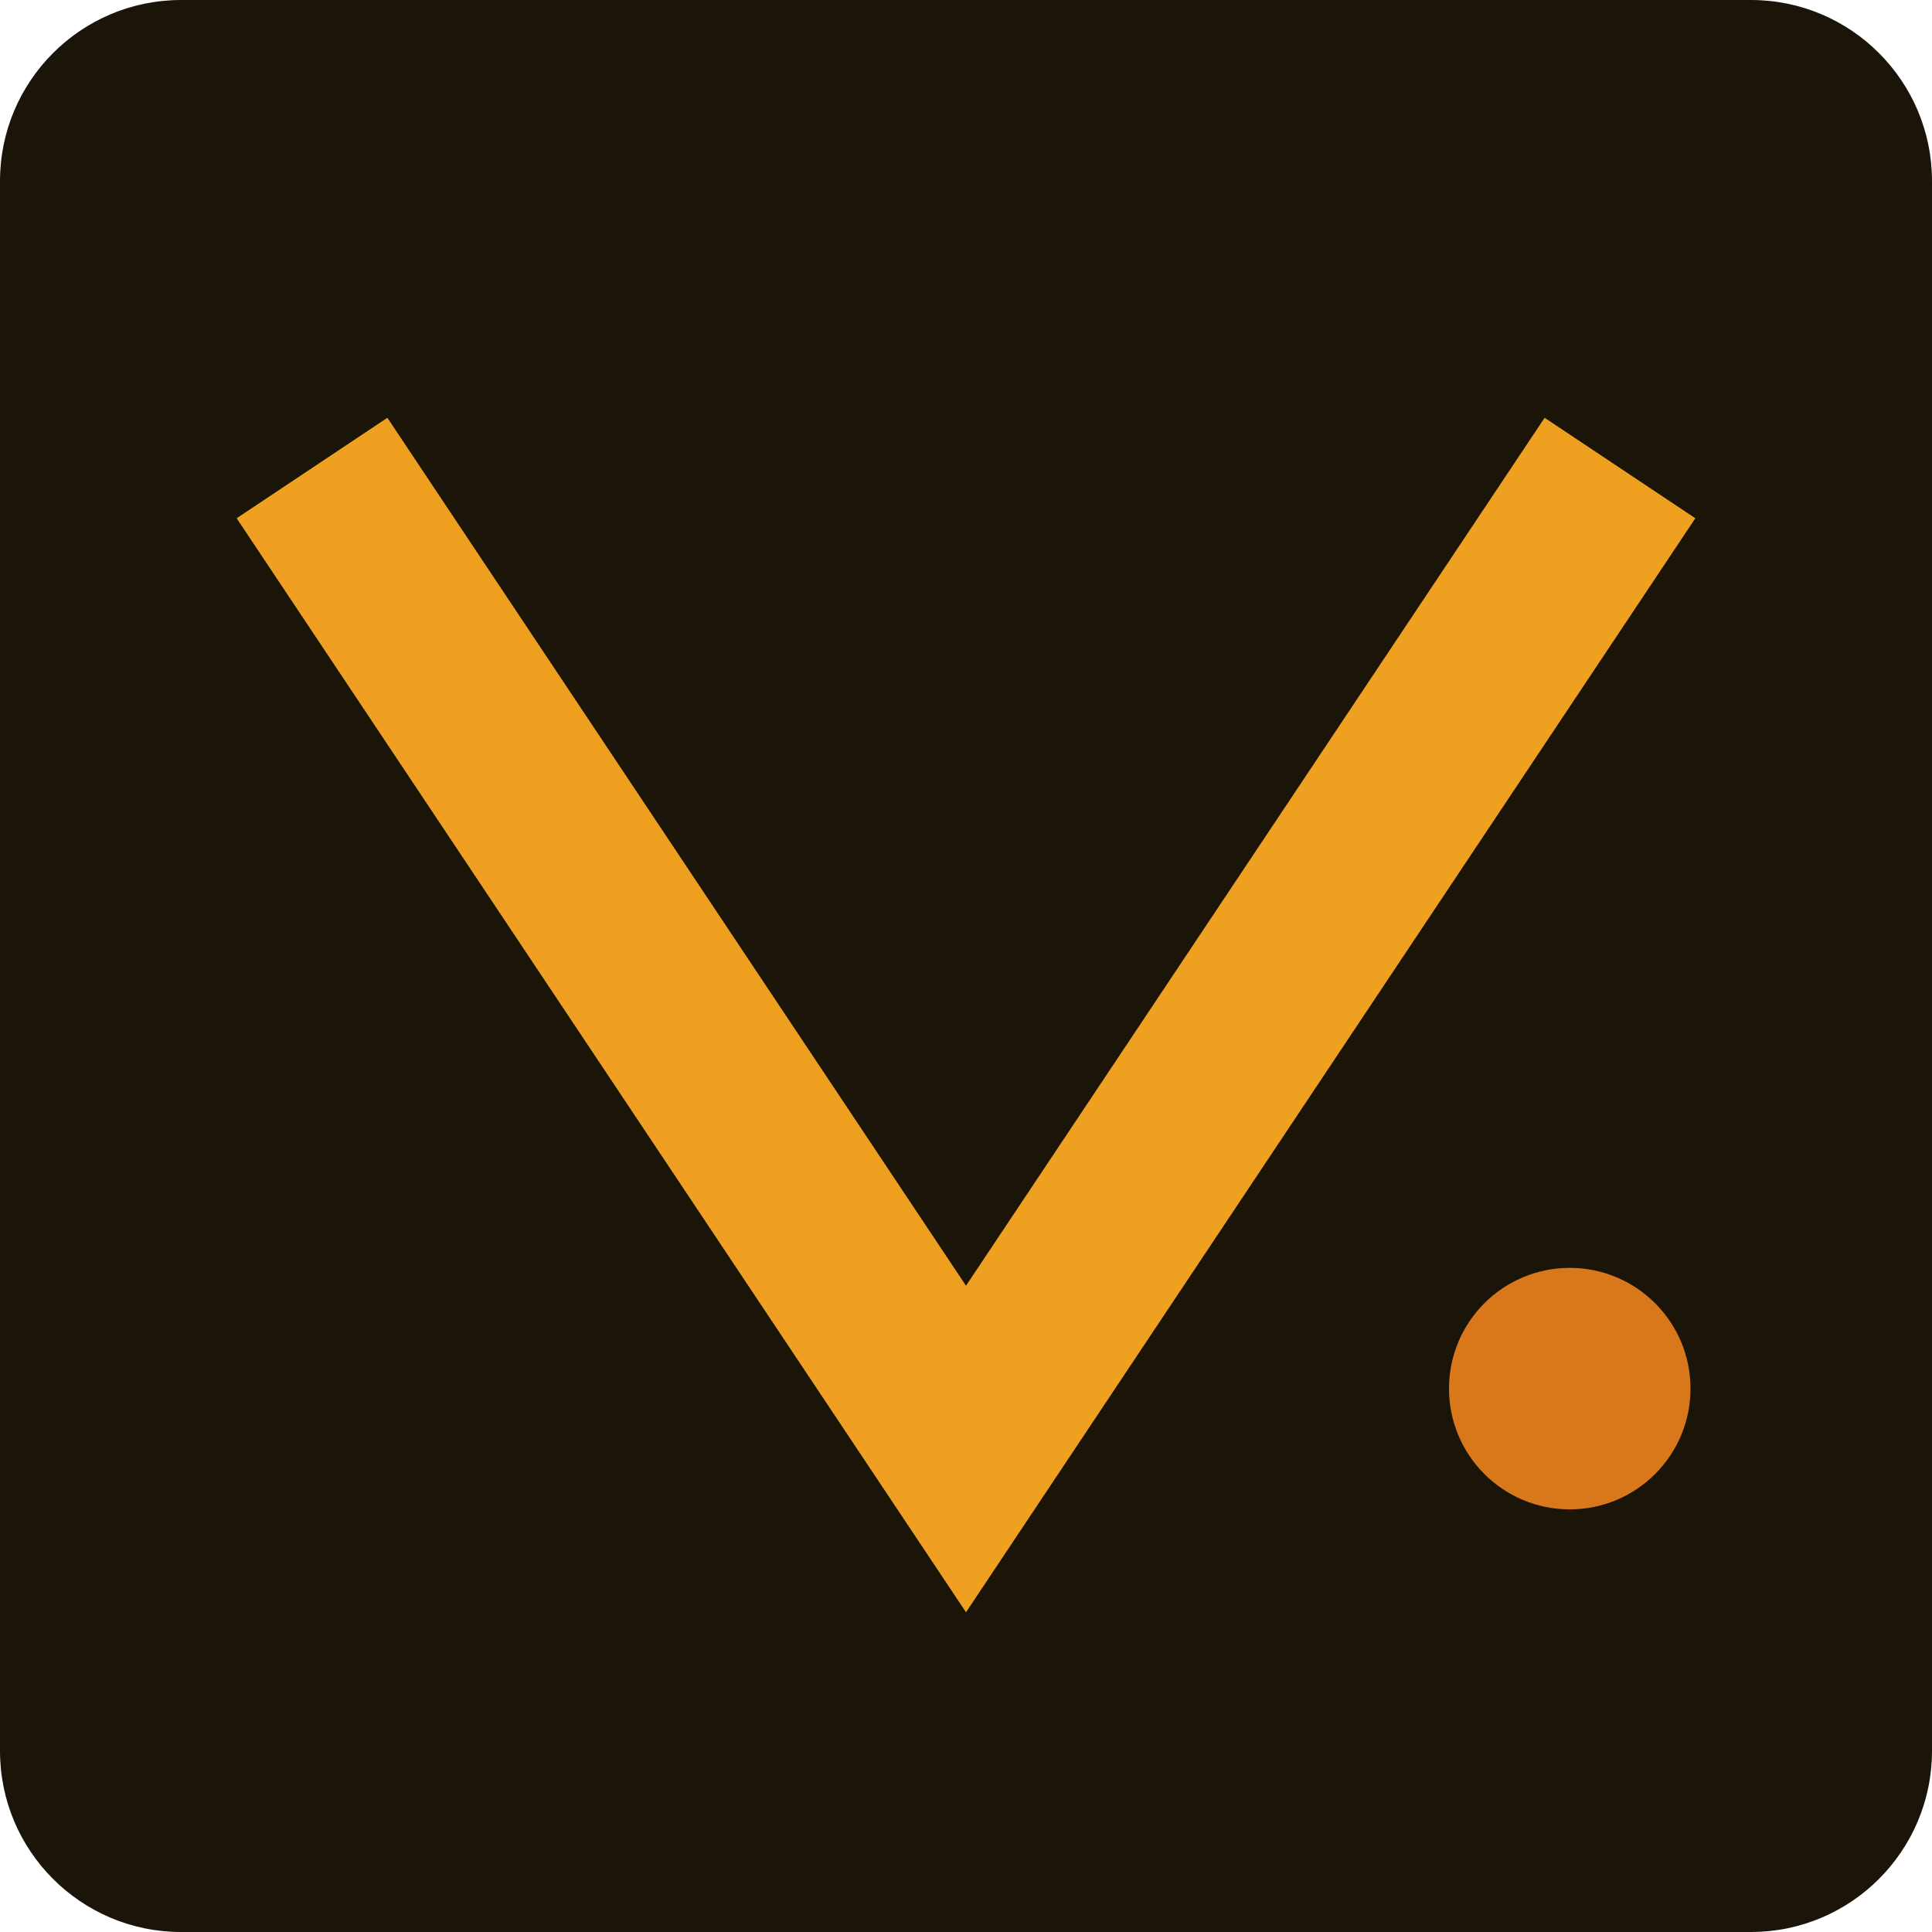
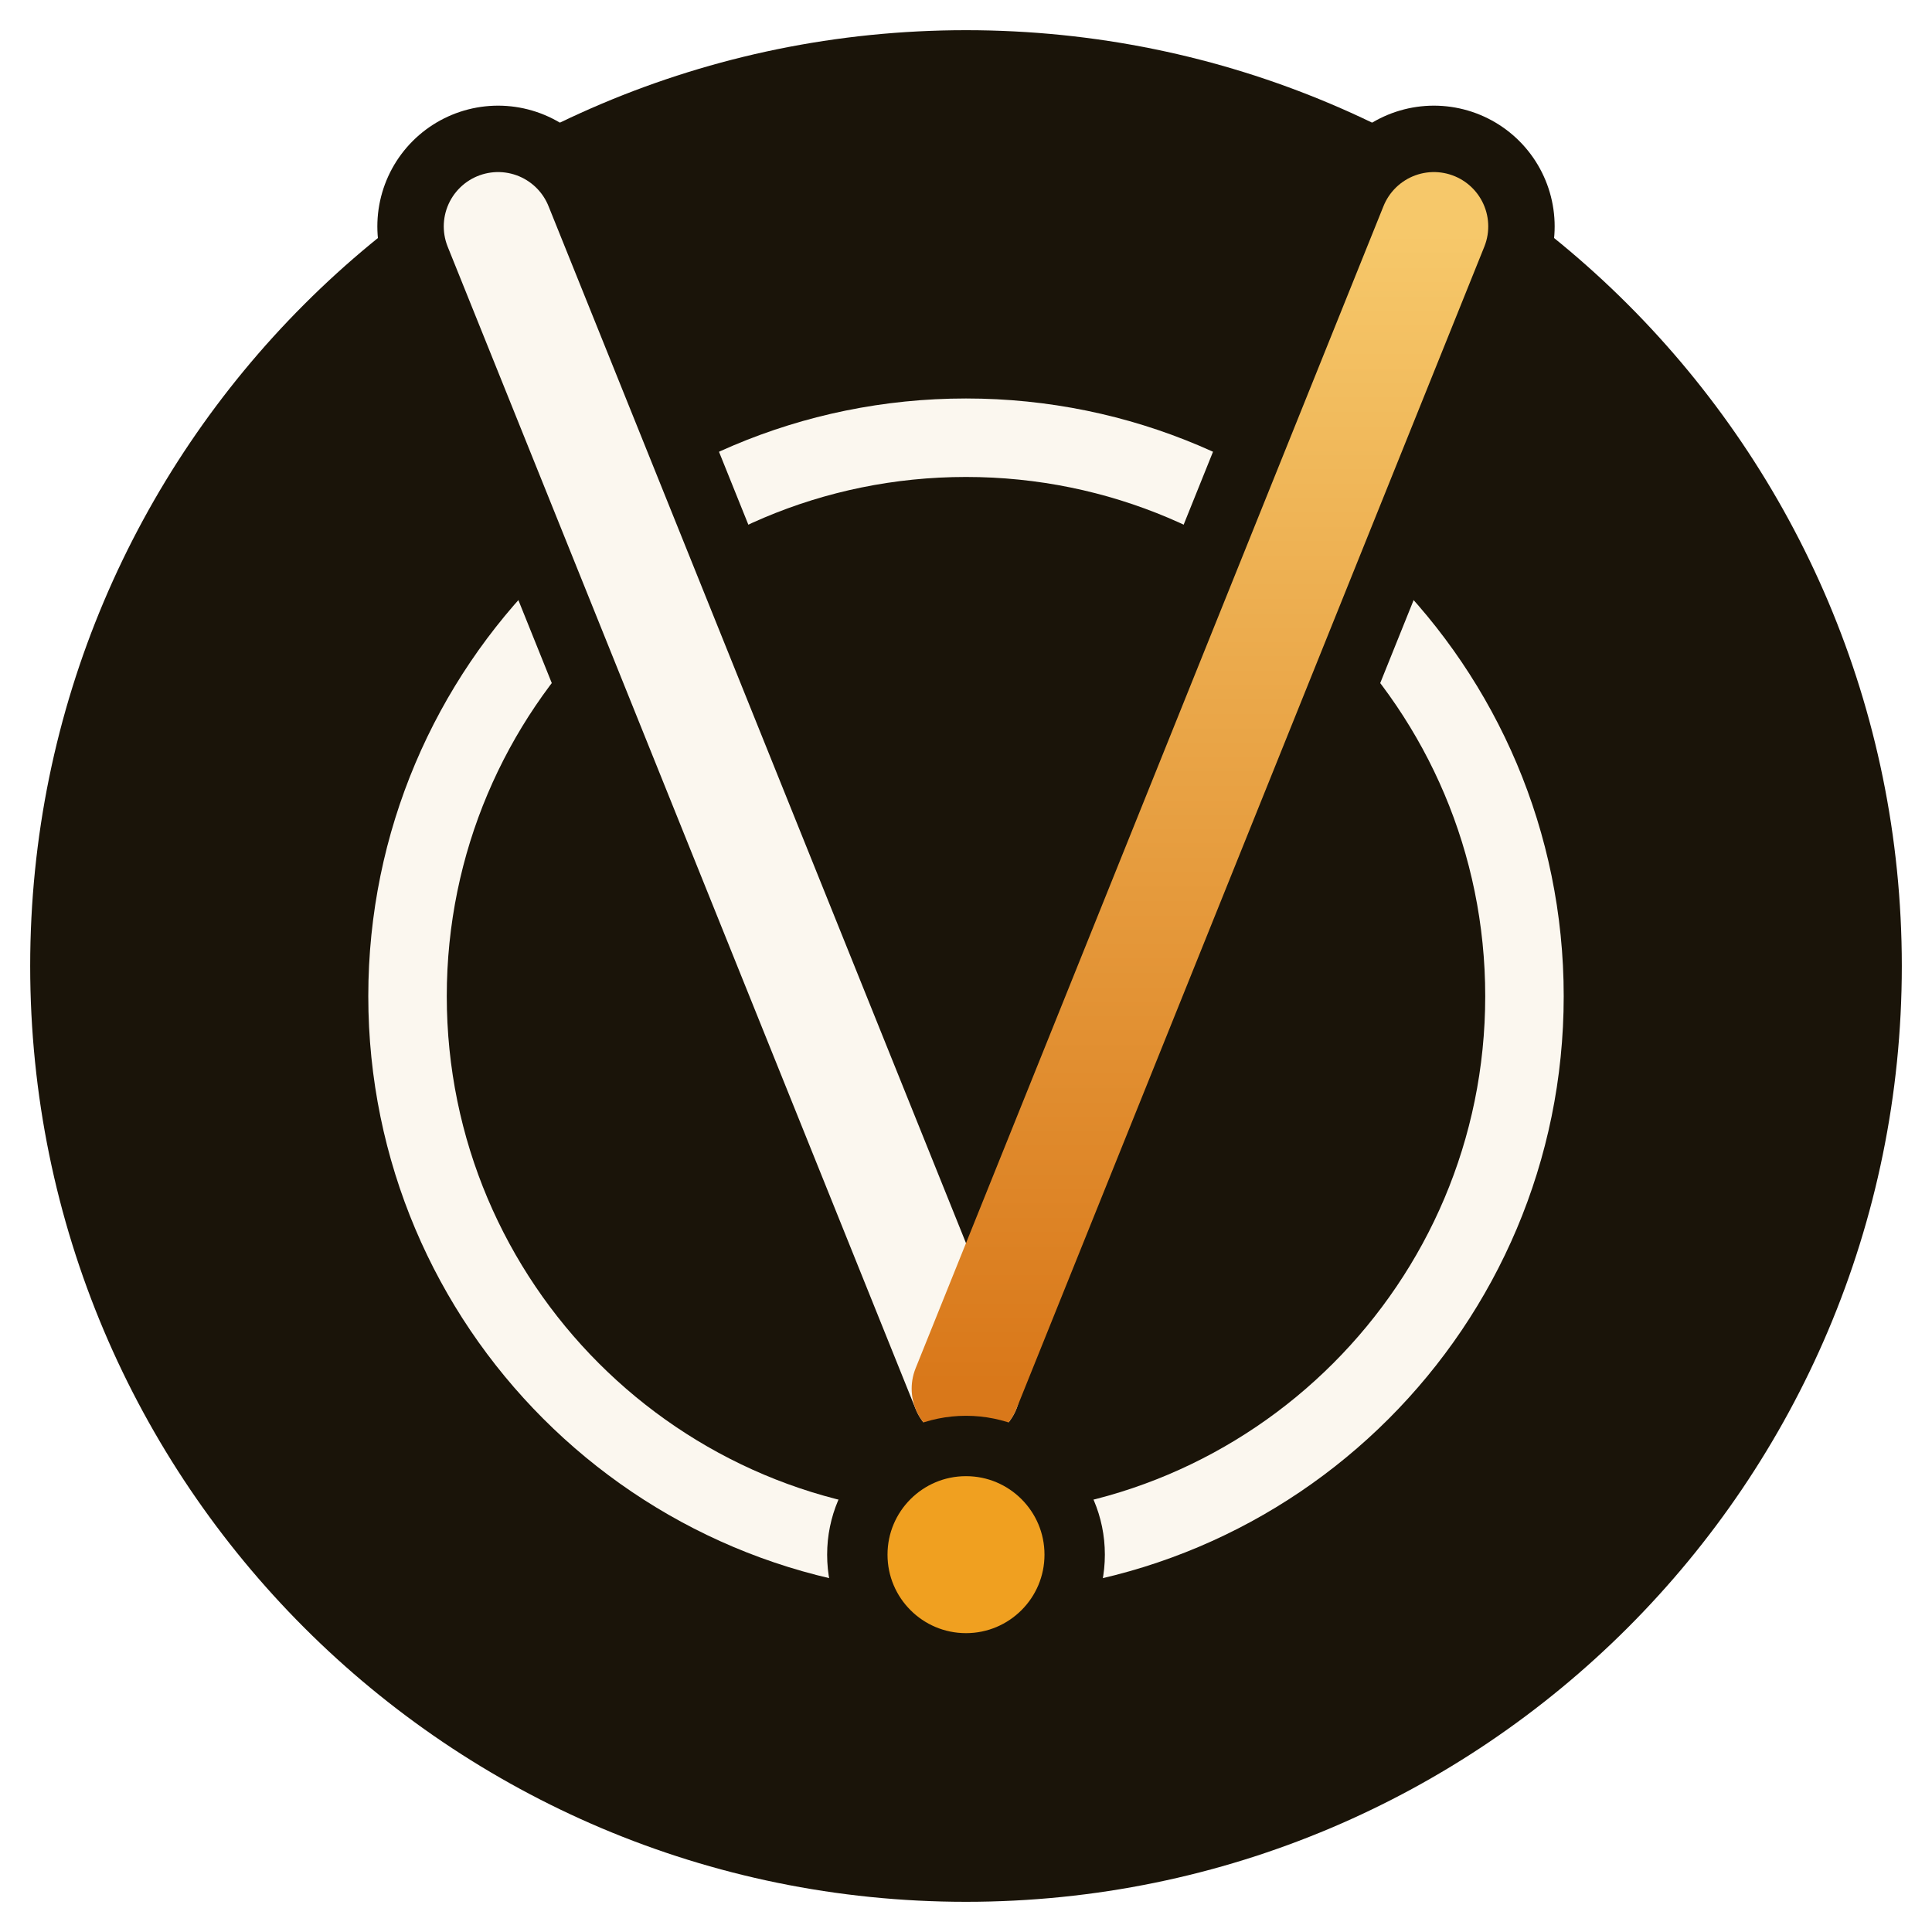
- <svg xmlns="http://www.w3.org/2000/svg" viewBox="0 0 64 64">
-   <rect width="64" height="64" rx="6" fill="#1A1409" />
-   <path d="M12 18 L32 48 L52 18" stroke="#F0A020" stroke-width="6" fill="none" stroke-linecap="square" stroke-linejoin="miter" />
-   <circle cx="52" cy="46" r="4" fill="#D9781A" />
+ <svg xmlns="http://www.w3.org/2000/svg" class="logo" width="64" height="64" viewBox="0 0 64 64" role="img" aria-label="Victoria Olamide monogram">
+   <defs>
+     <linearGradient id="g-fav" x1="0" y1="0" x2="0" y2="1">
+       <stop offset="0" stop-color="#f6c86a" />
+       <stop offset="1" stop-color="#d9781a" />
+     </linearGradient>
+   </defs>
+   <circle cx="32" cy="32" r="31" fill="#1a1409" />
+   <circle cx="32" cy="33" r="18.5" fill="none" stroke="#fbf7ef" stroke-width="2.6" />
+   <path d="M16.5 7.5 L32 46 L47.5 7.5" fill="none" stroke="#1a1409" stroke-width="8" stroke-linecap="round" stroke-linejoin="round" />
+   <path d="M16.5 7.5 L32 46" fill="none" stroke="#fbf7ef" stroke-width="3.6" stroke-linecap="round" />
+   <path d="M32 46 L47.5 7.5" fill="none" stroke="url(#g-fav)" stroke-width="3.6" stroke-linecap="round" />
+   <circle cx="32" cy="51.5" r="3.6" fill="#f0a020" stroke="#1a1409" stroke-width="2" />
</svg>
